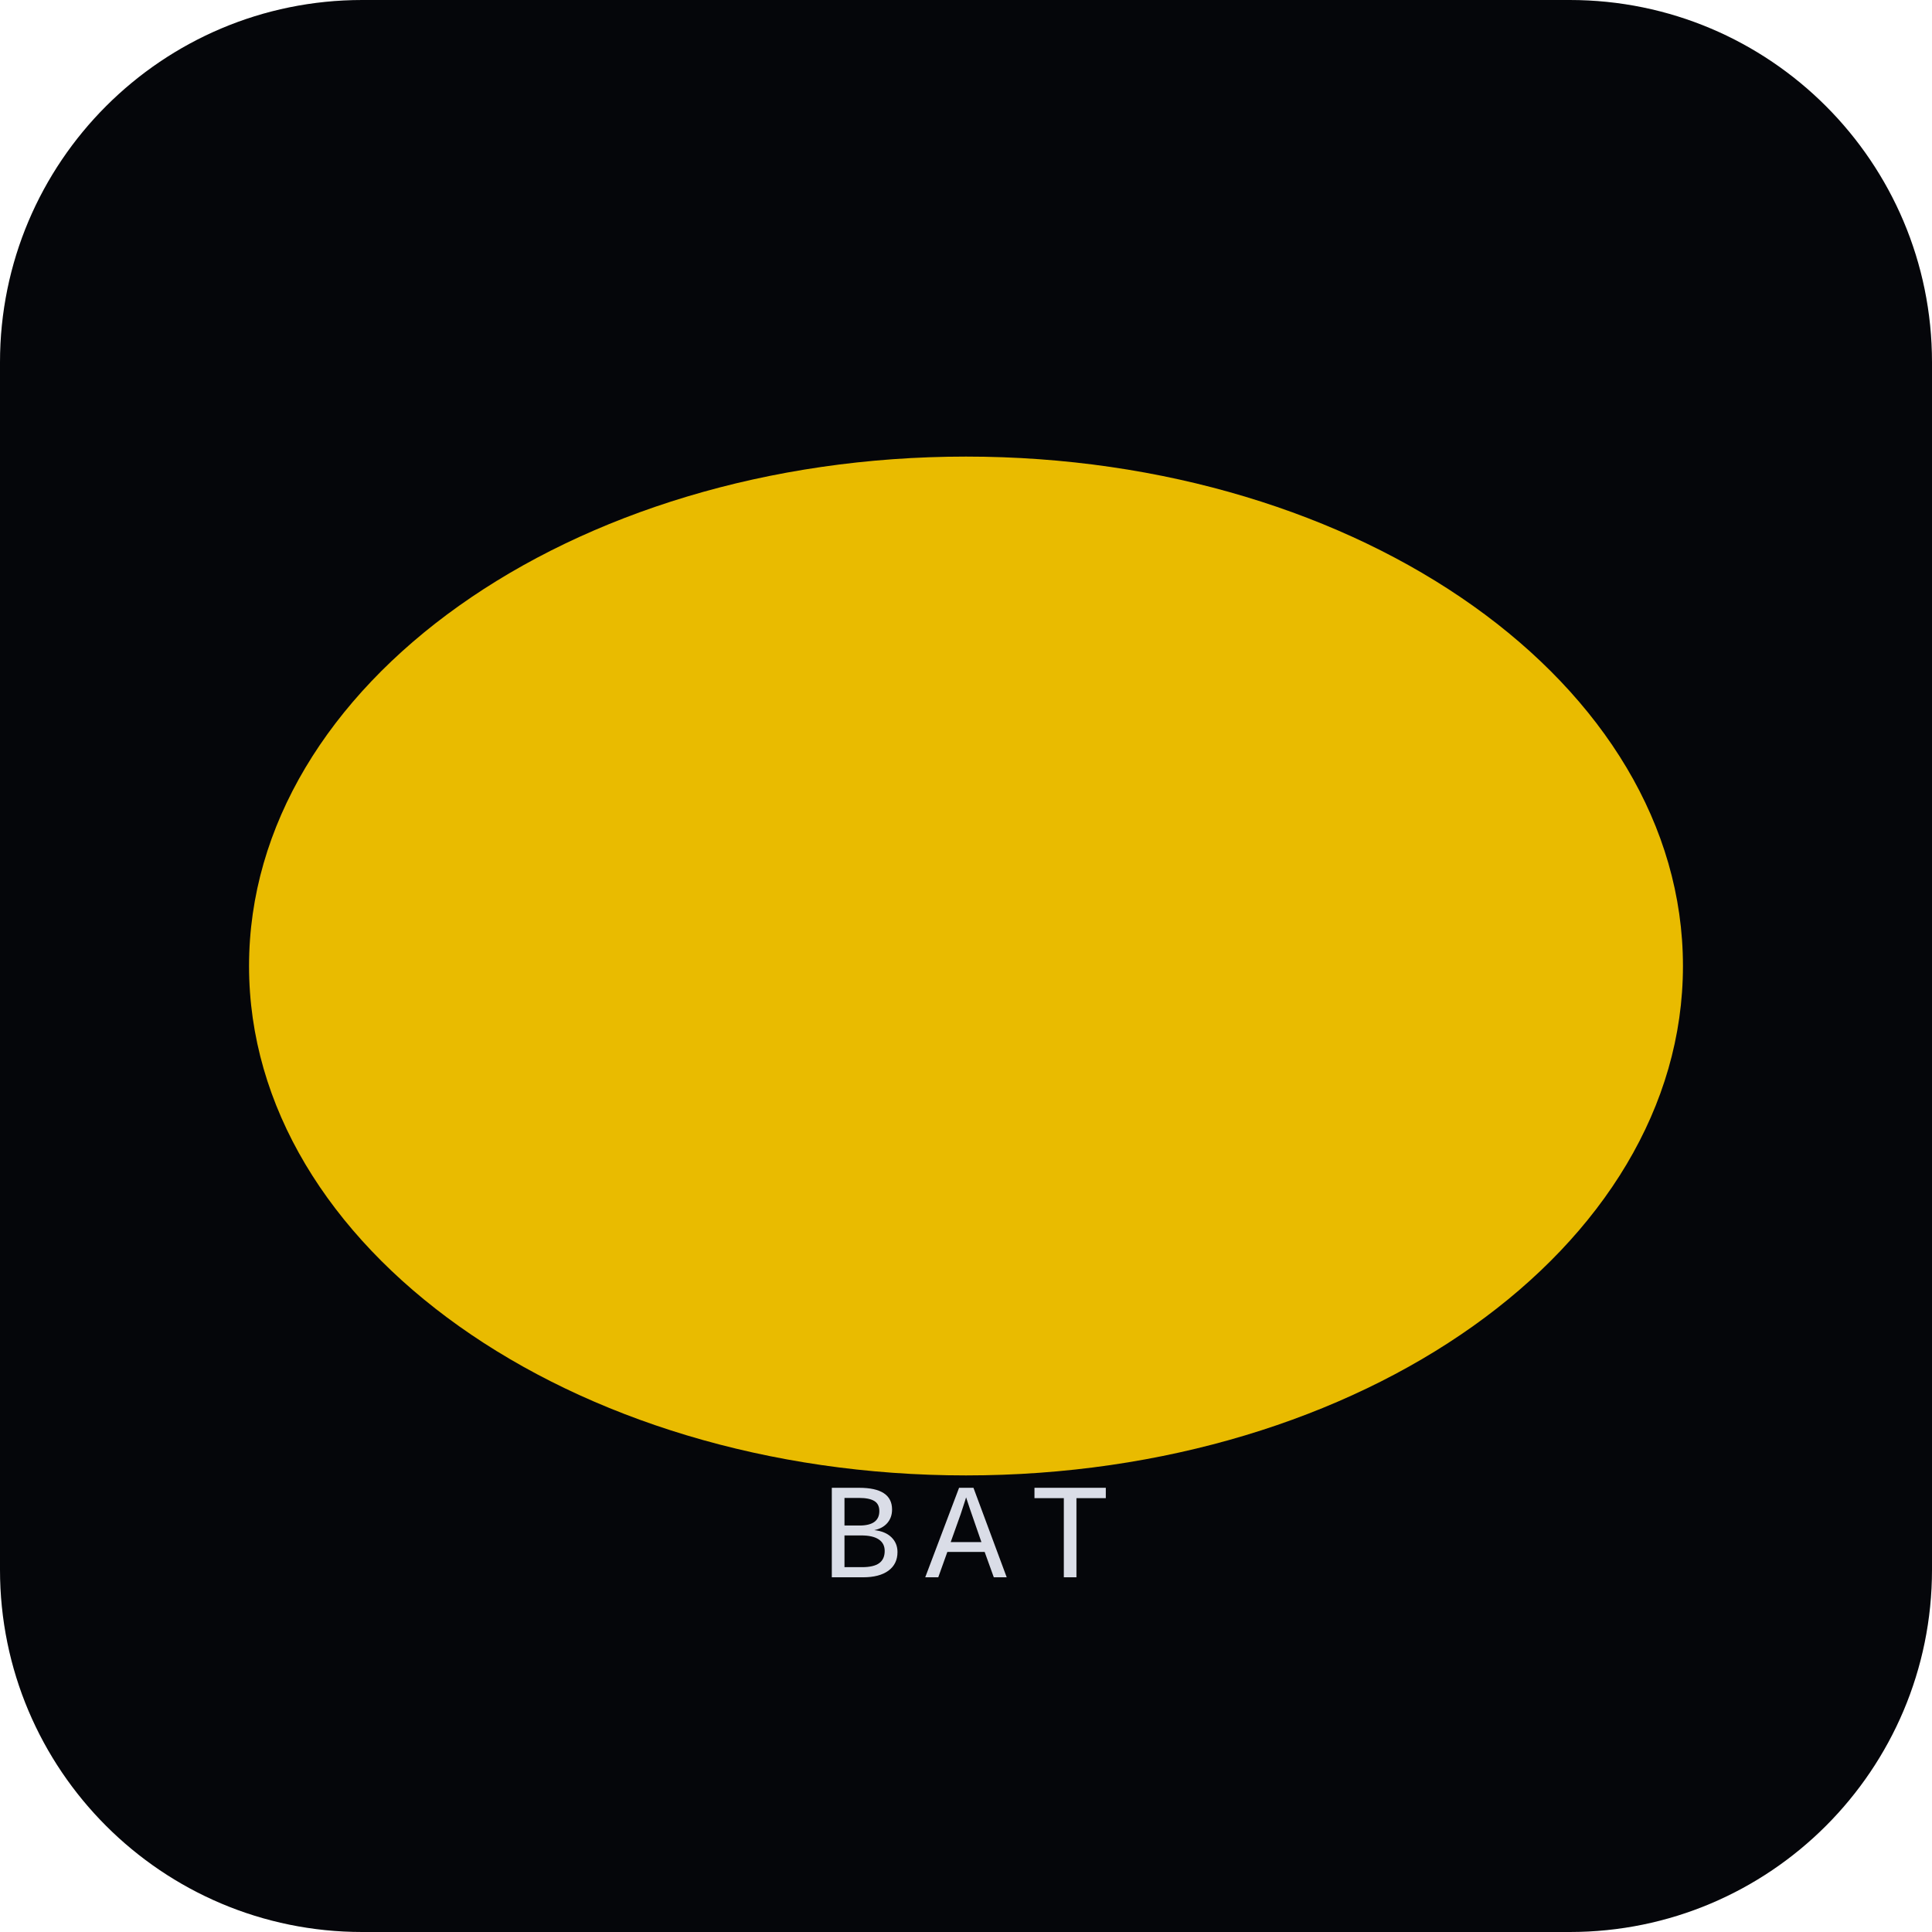
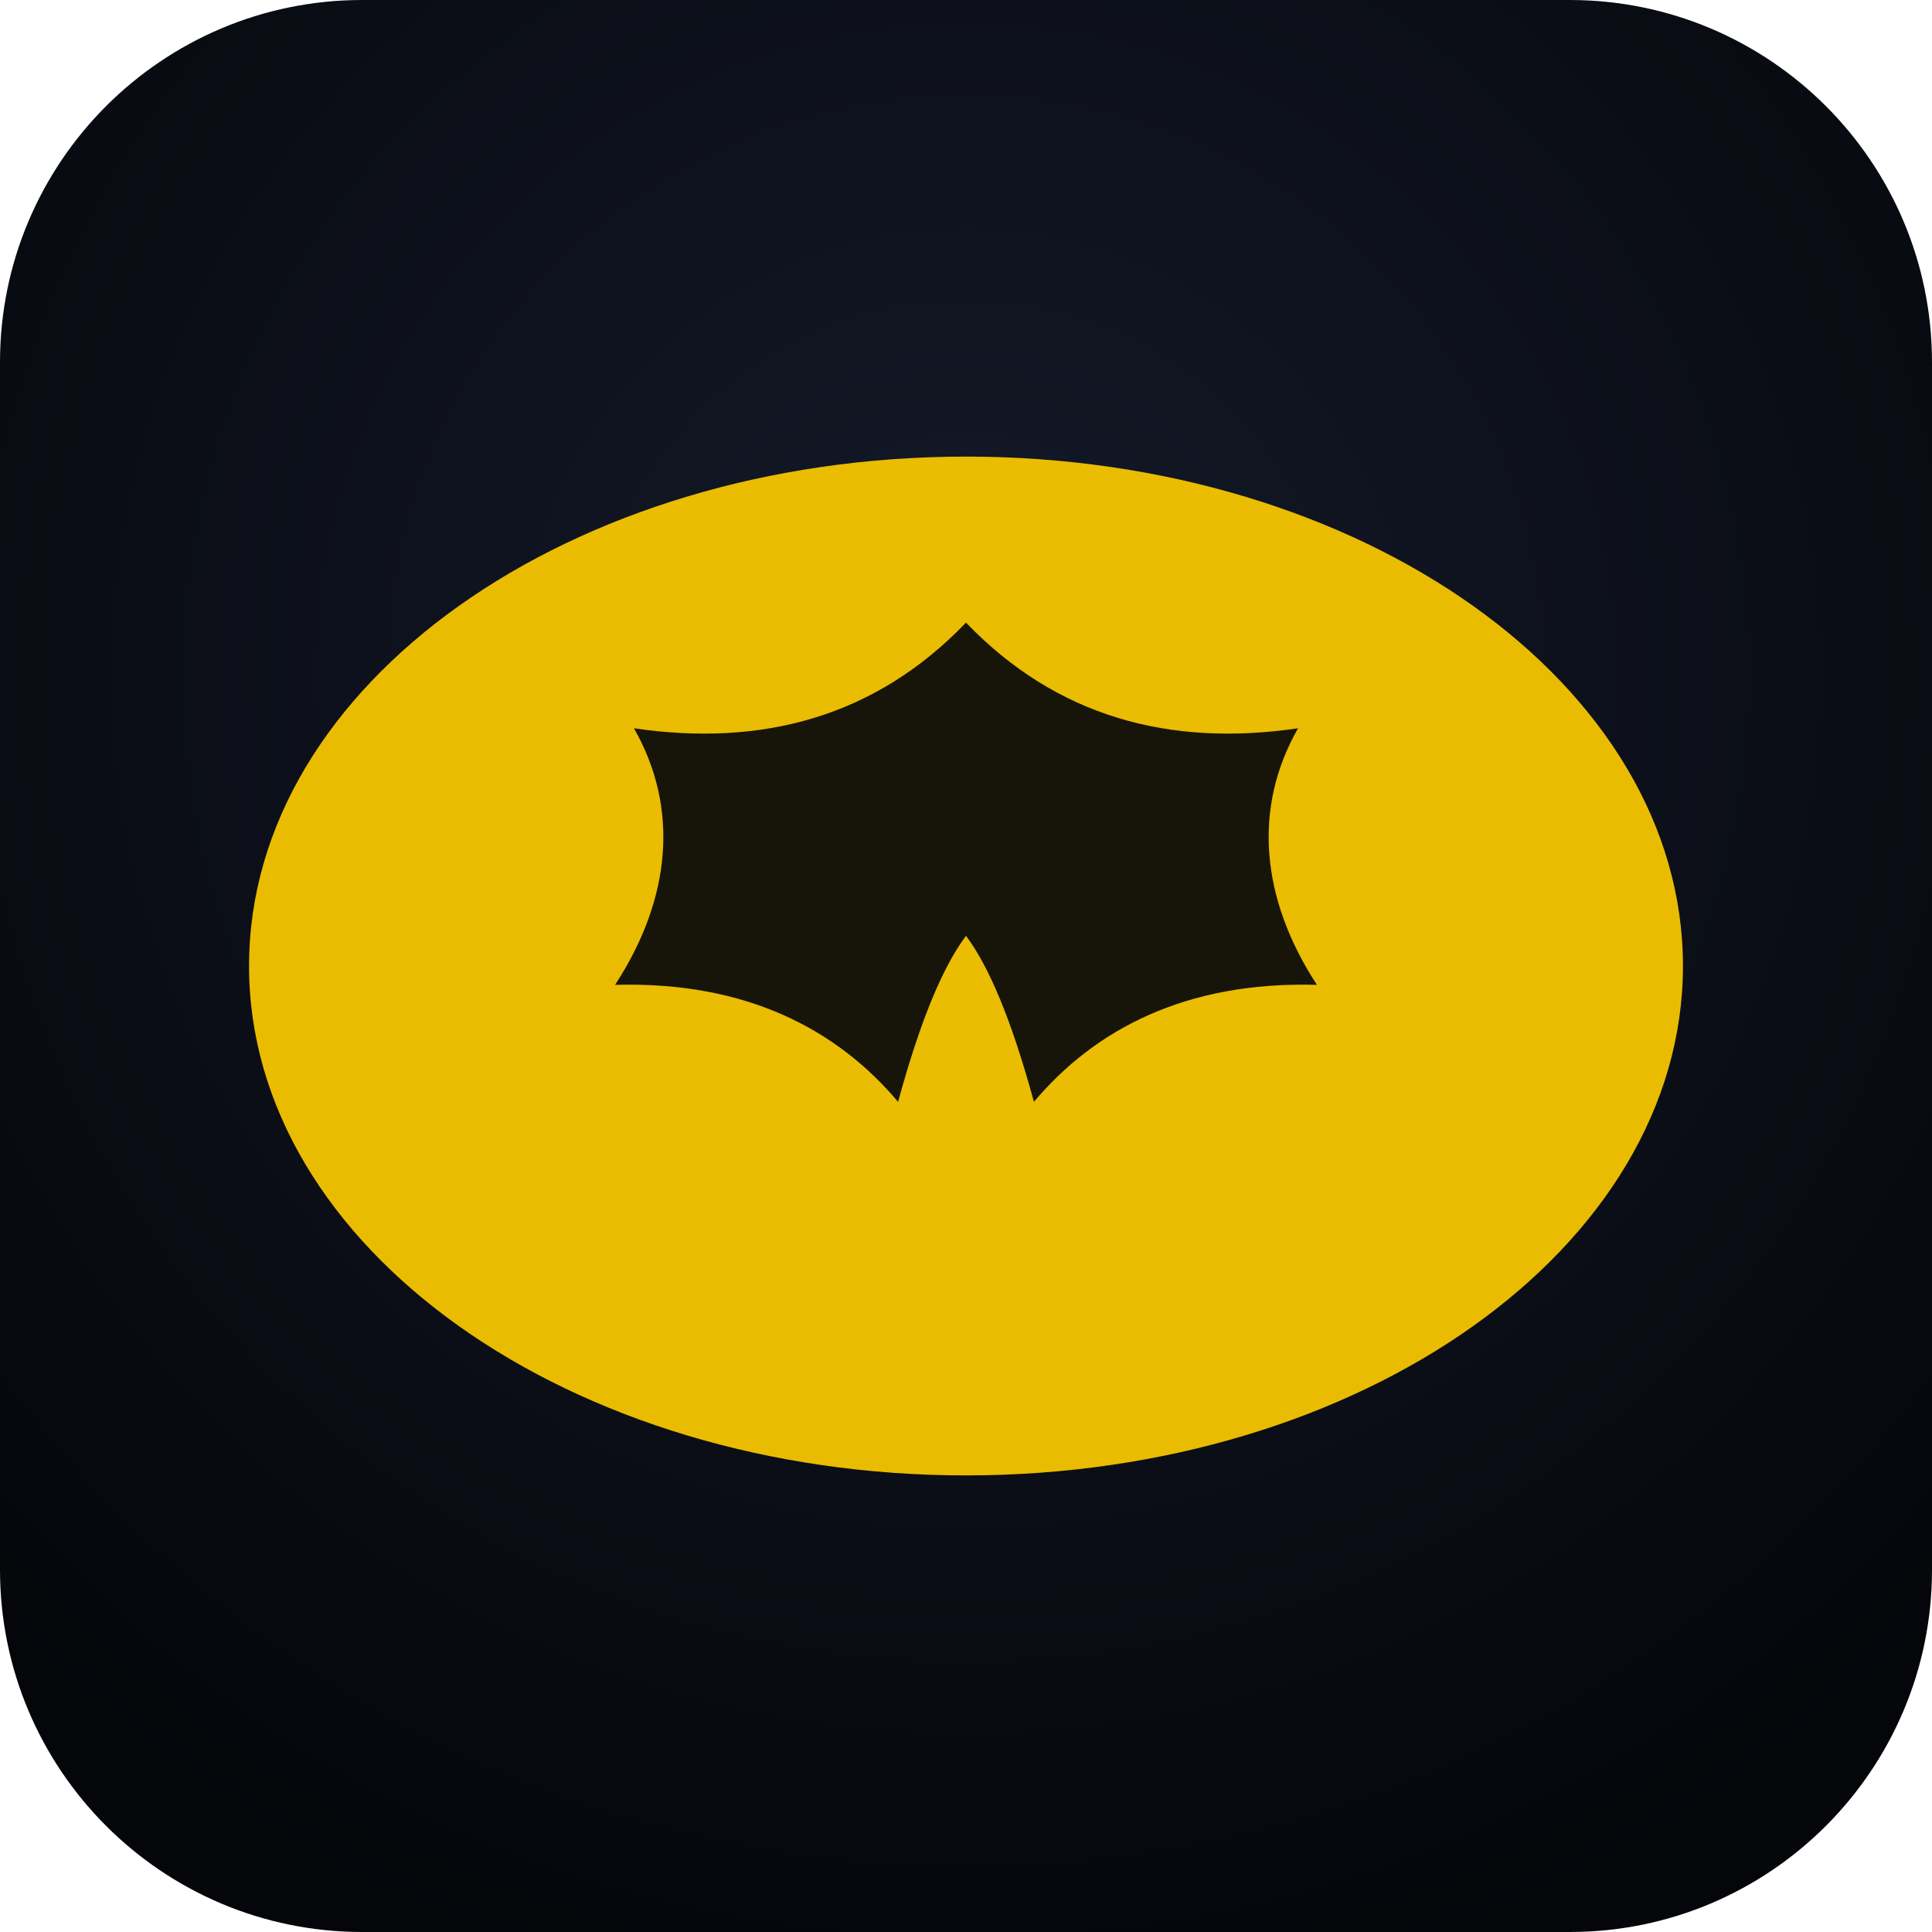
<svg xmlns="http://www.w3.org/2000/svg" width="512" height="512" viewBox="0 0 512 512">
-   <rect width="512" height="512" rx="96" fill="#05060a" />
+   <defs>
+     <radialGradient id="g" cx="50%" cy="35%" r="70%">
+       <stop offset="0%" stop-color="#141a2a" />
+       <stop offset="100%" stop-color="#05060a" />
+     </radialGradient>
+   </defs>
+   <rect width="512" height="512" rx="96" fill="url(#g)" />
  <ellipse cx="256" cy="256" rx="190" ry="135" fill="#f4c400" opacity="0.95" />
-   <text x="256" y="418" text-anchor="middle" font-family="ui-monospace, SFMono-Regular, Menlo, Monaco, Consolas, 'Liberation Mono', 'Courier New', monospace" font-size="36" letter-spacing="6" fill="#f2f4ff" opacity="0.9">BAT</text>
+   <path d="M256 165            C232 190 202 198 168 193            C180 214 178 238 163 261            C198 260 222 273 238 292            C244 270 250 256 256 248            C262 256 268 270 274 292            C290 273 314 260 349 261            C334 238 332 214 344 193            C310 198 280 190 256 165 Z" fill="#05060a" opacity="0.92" />
</svg>
